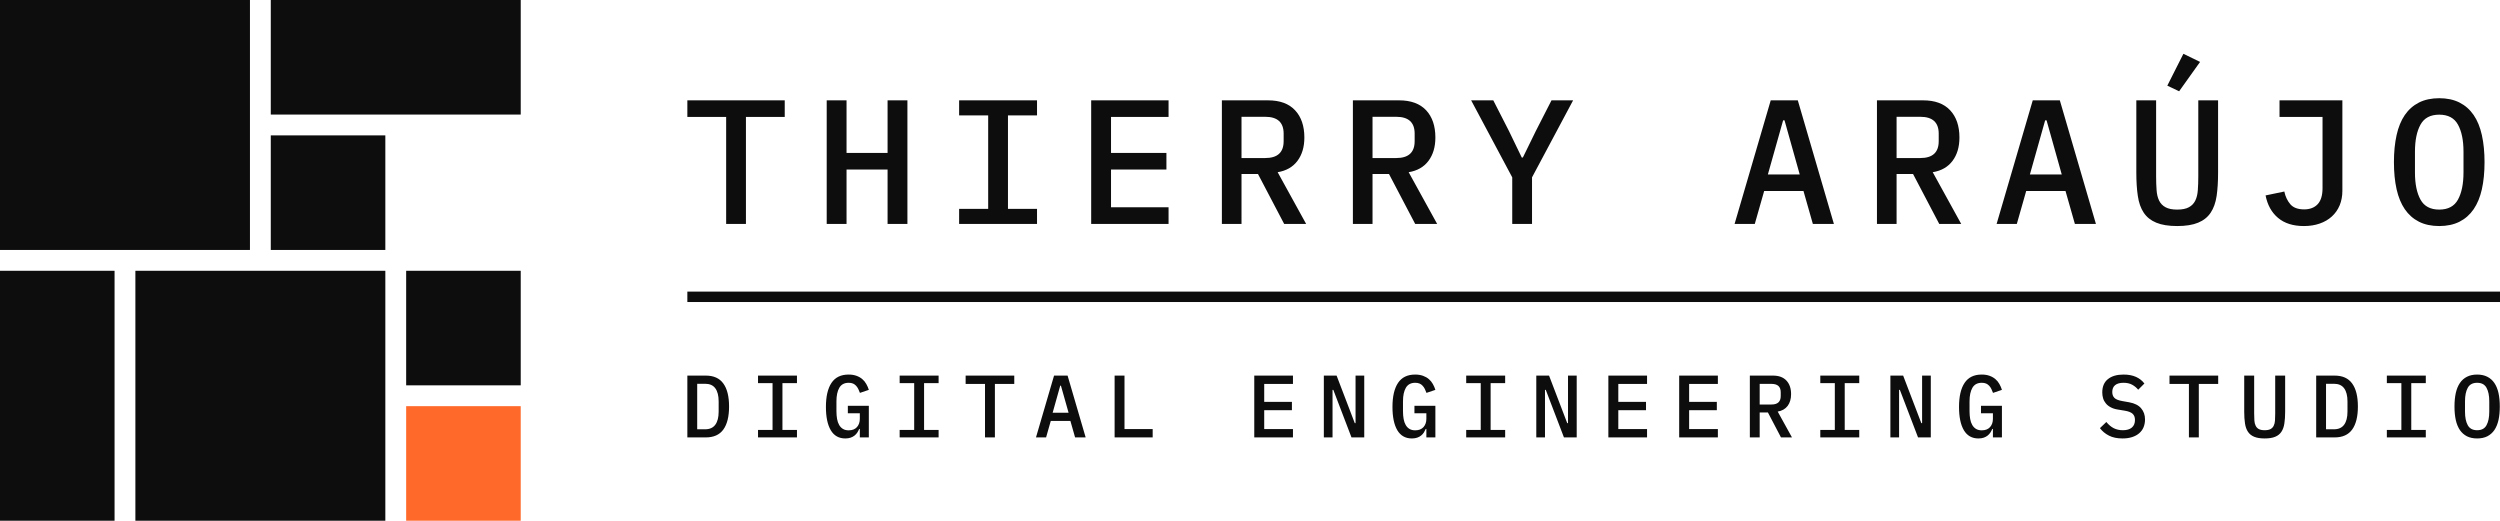
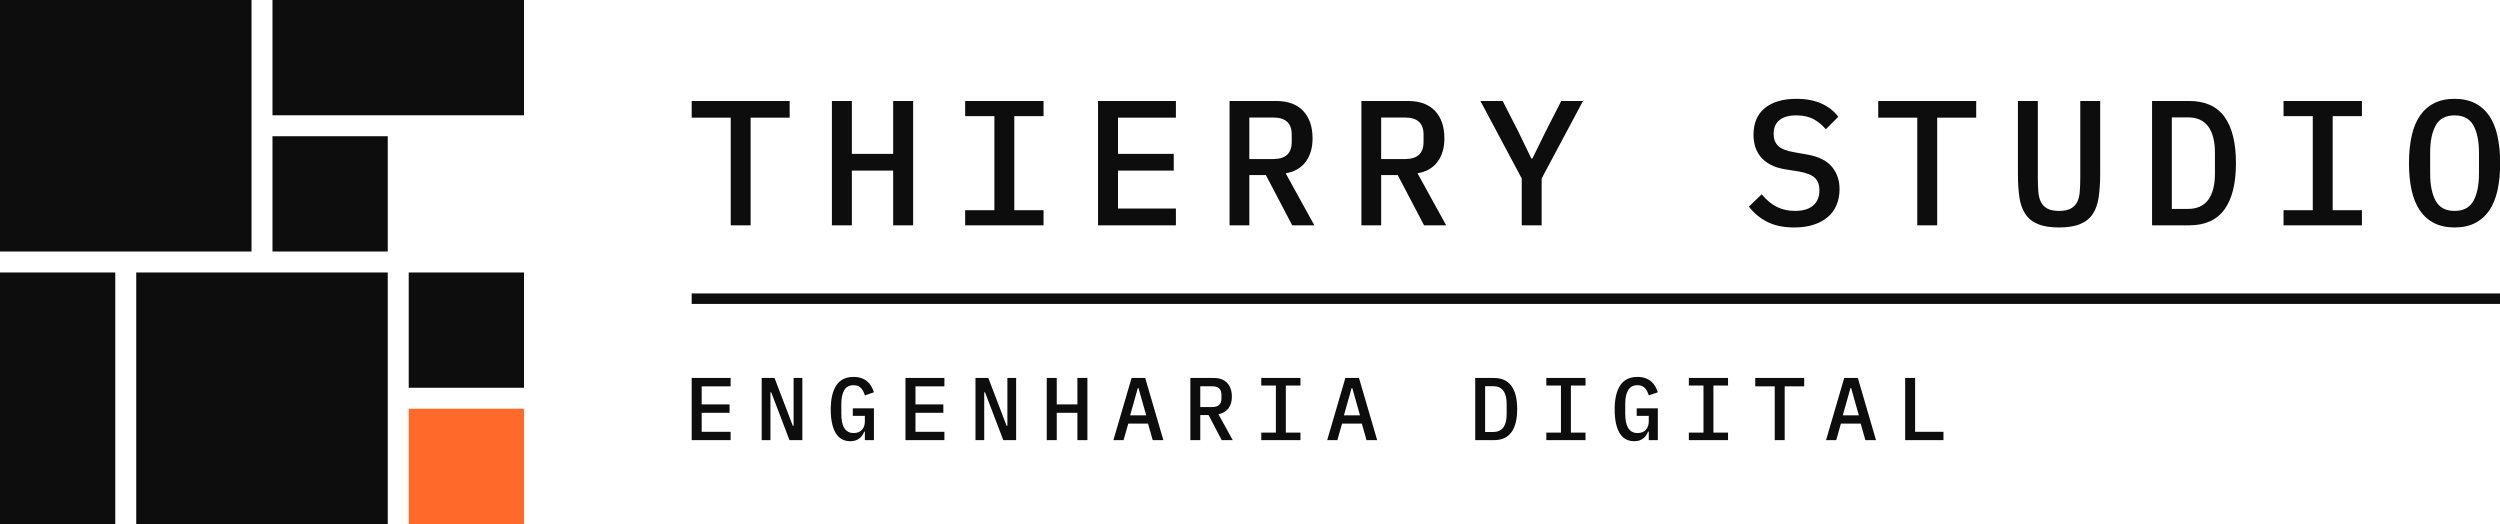
- <svg xmlns="http://www.w3.org/2000/svg" viewBox="0 0 480.1 100" width="480.1" height="100" role="img" aria-label="Thierry Araújo — Digital Engineering Studio">
+ <svg xmlns="http://www.w3.org/2000/svg" viewBox="0 0 477.1 100" width="477.1" height="100" role="img" aria-label="THIERRY. Studio">
  <path fill="#0D0D0D" fill-rule="evenodd" d="M0 0L48 0L48 48L0 48ZM52 0L100 0L100 22L52 22ZM52 26L74 26L74 48L52 48ZM0 52L22 52L22 100L0 100ZM26 52L74 52L74 100L26 100ZM78 52L100 52L100 74L78 74Z" />
  <path fill="#FF6A2B" fill-rule="evenodd" d="M78 78L100 78L100 100L78 100Z" />
-   <path fill="#0D0D0D" fill-rule="evenodd" d="M150.7 22.46L143.25 22.46L143.25 43L139.45 43L139.45 22.46L132 22.46L132 19.27L150.7 19.27L150.7 22.46M170.45 43L170.45 32.56L162.57 32.56L162.57 43L158.76 43L158.76 19.27L162.57 19.27L162.57 29.37L170.45 29.37L170.45 19.27L174.26 19.27L174.26 43L170.45 43M199.15 43L184.19 43L184.19 40.11L189.77 40.11L189.77 22.16L184.19 22.16L184.19 19.27L199.15 19.27L199.15 22.16L193.57 22.16L193.57 40.11L199.15 40.11L199.15 43M224.41 43L209.55 43L209.55 19.27L224.41 19.27L224.41 22.46L213.36 22.46L213.36 29.37L224 29.37L224 32.56L213.36 32.56L213.36 39.8L224.41 39.8L224.41 43M238.42 33.41L238.42 43L234.65 43L234.65 19.27L243.52 19.27Q246.92 19.27 248.7 21.17Q250.49 23.08 250.49 26.41L250.49 26.41Q250.49 29.13 249.16 30.9Q247.84 32.66 245.36 33.07L245.36 33.07L250.83 43L246.61 43L241.58 33.41L238.42 33.41M238.42 30.35L242.98 30.35Q246.51 30.35 246.51 27.12L246.51 27.12L246.51 25.66Q246.51 22.43 242.98 22.43L242.98 22.43L238.42 22.43L238.42 30.35M263.58 33.41L263.58 43L259.81 43L259.81 19.27L268.68 19.27Q272.08 19.27 273.87 21.17Q275.65 23.08 275.65 26.41L275.65 26.41Q275.65 29.13 274.32 30.9Q273 32.66 270.52 33.07L270.52 33.07L275.99 43L271.77 43L266.74 33.41L263.58 33.41M263.58 30.35L268.14 30.35Q271.67 30.35 271.67 27.12L271.67 27.12L271.67 25.66Q271.67 22.43 268.14 22.43L268.14 22.43L263.58 22.43L263.58 30.35M294.21 43L290.41 43L290.41 34.06L282.52 19.27L286.77 19.27L289.79 25.18L292.24 30.25L292.45 30.25L294.93 25.18L297.95 19.27L302.1 19.27L294.21 34.06L294.21 43M352.18 43L348.14 43L346.34 36.68L338.79 36.68L336.99 43L333.11 43L340.05 19.27L345.25 19.27L352.18 43M345.62 33.51L342.7 23.11L342.43 23.11L339.5 33.51L345.62 33.51M364.22 33.41L364.22 43L360.45 43L360.45 19.27L369.32 19.27Q372.72 19.27 374.5 21.17Q376.29 23.08 376.29 26.41L376.29 26.41Q376.29 29.13 374.96 30.9Q373.64 32.66 371.16 33.07L371.16 33.07L376.63 43L372.41 43L367.38 33.41L364.22 33.41M364.22 30.35L368.78 30.35Q372.31 30.35 372.31 27.12L372.31 27.12L372.31 25.66Q372.31 22.43 368.78 22.43L368.78 22.43L364.22 22.43L364.22 30.35M402.5 43L398.46 43L396.66 36.68L389.11 36.68L387.31 43L383.43 43L390.37 19.27L395.57 19.27L402.5 43M395.94 33.51L393.02 23.11L392.75 23.11L389.82 33.51L395.94 33.51M410.26 19.27L414.06 19.27L414.06 33.85Q414.06 35.32 414.15 36.51Q414.23 37.7 414.64 38.53Q415.05 39.36 415.87 39.8Q416.68 40.25 418.11 40.25L418.11 40.25Q419.54 40.25 420.35 39.8Q421.17 39.36 421.58 38.53Q421.99 37.7 422.07 36.51Q422.16 35.32 422.16 33.85L422.16 33.85L422.16 19.27L425.96 19.27L425.96 33.17Q425.96 35.72 425.68 37.64Q425.39 39.57 424.54 40.84Q423.69 42.12 422.14 42.76Q420.59 43.41 418.11 43.41L418.11 43.41Q415.63 43.41 414.08 42.76Q412.53 42.12 411.68 40.84Q410.83 39.57 410.55 37.64Q410.26 35.72 410.26 33.17L410.26 33.17L410.26 19.27M422.5 11.89L418.48 17.53L416.21 16.45L419.3 10.33L422.5 11.89M437.76 19.27L449.83 19.27L449.83 36.64Q449.83 38.17 449.31 39.43Q448.78 40.69 447.81 41.57Q446.84 42.46 445.48 42.93Q444.12 43.41 442.45 43.41L442.45 43.41Q439.33 43.41 437.47 41.84Q435.62 40.28 435.08 37.53L435.08 37.53L438.68 36.78Q438.99 38.24 439.84 39.23Q440.69 40.21 442.49 40.21L442.49 40.21Q444.15 40.21 445.09 39.21Q446.02 38.21 446.02 36.13L446.02 36.13L446.02 22.46L437.76 22.46L437.76 19.27M468.43 43.41L468.43 43.41Q466.19 43.41 464.54 42.58Q462.89 41.74 461.82 40.18Q460.75 38.61 460.24 36.34Q459.73 34.06 459.73 31.13L459.73 31.13Q459.73 28.24 460.24 25.95Q460.75 23.65 461.82 22.09Q462.89 20.53 464.54 19.69Q466.19 18.86 468.43 18.86L468.43 18.86Q470.67 18.86 472.32 19.69Q473.97 20.53 475.04 22.09Q476.11 23.65 476.62 25.95Q477.13 28.24 477.13 31.13L477.13 31.13Q477.13 34.06 476.62 36.34Q476.11 38.61 475.04 40.18Q473.97 41.74 472.32 42.58Q470.67 43.41 468.43 43.41M468.43 40.25L468.43 40.25Q470.98 40.25 472.03 38.33Q473.09 36.4 473.09 33.11L473.09 33.11L473.09 29.13Q473.09 25.86 472.03 23.94Q470.98 22.02 468.43 22.02L468.43 22.02Q465.88 22.02 464.83 23.94Q463.77 25.86 463.77 29.13L463.77 29.13L463.77 33.14Q463.77 36.4 464.83 38.33Q465.88 40.25 468.43 40.25" />
-   <rect x="132" y="56" width="348.1" height="2" fill="#0D0D0D" />
-   <path fill="#0D0D0D" fill-rule="evenodd" d="M132 84L132 72.13L135.54 72.13Q137.82 72.13 138.91 73.65Q140.01 75.16 140.01 78.07L140.01 78.07Q140.01 80.97 138.91 82.49Q137.82 84 135.54 84L135.54 84L132 84M133.89 82.44L135.42 82.44Q136.73 82.44 137.37 81.56Q138.01 80.69 138.01 79.05L138.01 79.05L138.01 77.08Q138.01 75.45 137.37 74.57Q136.73 73.7 135.42 73.7L135.42 73.7L133.89 73.7L133.89 82.44M153.05 84L145.57 84L145.57 82.56L148.36 82.56L148.36 73.58L145.57 73.58L145.57 72.13L153.05 72.13L153.05 73.58L150.26 73.58L150.26 82.56L153.05 82.56L153.05 84M165.12 84L165.12 82.37L165 82.37Q164.85 82.72 164.64 83.06Q164.42 83.39 164.11 83.64Q163.79 83.9 163.35 84.05Q162.91 84.2 162.33 84.2L162.33 84.2Q160.48 84.2 159.54 82.62Q158.61 81.04 158.61 78.15L158.61 78.15Q158.61 75.13 159.68 73.53Q160.75 71.93 162.96 71.93L162.96 71.93Q163.83 71.93 164.48 72.17Q165.14 72.41 165.6 72.81Q166.06 73.2 166.36 73.74Q166.67 74.28 166.85 74.87L166.85 74.87L165.14 75.45Q165 75.06 164.83 74.71Q164.66 74.36 164.41 74.09Q164.17 73.82 163.82 73.66Q163.47 73.51 162.98 73.51L162.98 73.51Q161.74 73.51 161.18 74.47Q160.63 75.43 160.63 77.06L160.63 77.06L160.63 78.95Q160.63 79.77 160.75 80.45Q160.87 81.13 161.15 81.61Q161.43 82.1 161.88 82.37Q162.33 82.64 162.98 82.64L162.98 82.64Q164.02 82.64 164.57 82.02Q165.12 81.4 165.12 80.43L165.12 80.43L165.12 79.36L162.82 79.36L162.82 77.93L166.85 77.93L166.85 84L165.12 84M180.25 84L172.77 84L172.77 82.56L175.56 82.56L175.56 73.58L172.77 73.58L172.77 72.13L180.25 72.13L180.25 73.58L177.46 73.58L177.46 82.56L180.25 82.56L180.25 84M194.78 73.73L191.06 73.73L191.06 84L189.16 84L189.16 73.73L185.44 73.73L185.44 72.13L194.78 72.13L194.78 73.73M208.49 84L206.46 84L205.56 80.84L201.79 80.84L200.89 84L198.95 84L202.42 72.13L205.02 72.13L208.49 84M205.21 79.26L203.74 74.06L203.61 74.06L202.15 79.26L205.21 79.26M221.36 84L214.05 84L214.05 72.13L215.95 72.13L215.95 82.4L221.36 82.4L221.36 84M248.3 84L240.87 84L240.87 72.13L248.3 72.13L248.3 73.73L242.78 73.73L242.78 77.18L248.1 77.18L248.1 78.78L242.78 78.78L242.78 82.4L248.3 82.4L248.3 84M259.54 84L256.05 74.87L255.9 74.87L255.9 84L254.23 84L254.23 72.13L256.68 72.13L260.17 81.26L260.32 81.26L260.32 72.13L261.99 72.13L261.99 84L259.54 84M273.92 84L273.92 82.37L273.8 82.37Q273.65 82.72 273.44 83.06Q273.22 83.39 272.91 83.64Q272.59 83.9 272.15 84.05Q271.71 84.2 271.13 84.2L271.13 84.2Q269.28 84.2 268.34 82.62Q267.41 81.04 267.41 78.15L267.41 78.15Q267.41 75.13 268.48 73.53Q269.55 71.93 271.76 71.93L271.76 71.93Q272.63 71.93 273.28 72.17Q273.94 72.41 274.4 72.81Q274.86 73.2 275.16 73.74Q275.47 74.28 275.65 74.87L275.65 74.87L273.94 75.45Q273.8 75.06 273.63 74.71Q273.46 74.36 273.21 74.09Q272.97 73.82 272.62 73.66Q272.27 73.51 271.78 73.51L271.78 73.51Q270.54 73.51 269.98 74.47Q269.43 75.43 269.43 77.06L269.43 77.06L269.43 78.95Q269.43 79.77 269.55 80.45Q269.67 81.13 269.95 81.61Q270.23 82.1 270.68 82.37Q271.13 82.64 271.78 82.64L271.78 82.64Q272.81 82.64 273.37 82.02Q273.92 81.4 273.92 80.43L273.92 80.43L273.92 79.36L271.63 79.36L271.63 77.93L275.65 77.93L275.65 84L273.92 84M289.05 84L281.57 84L281.57 82.56L284.36 82.56L284.36 73.58L281.57 73.58L281.57 72.13L289.05 72.13L289.05 73.58L286.26 73.58L286.26 82.56L289.05 82.56L289.05 84M300.34 84L296.85 74.87L296.7 74.87L296.7 84L295.03 84L295.03 72.13L297.48 72.13L300.97 81.26L301.12 81.26L301.12 72.13L302.79 72.13L302.79 84L300.34 84M316.3 84L308.87 84L308.87 72.13L316.3 72.13L316.3 73.73L310.78 73.73L310.78 77.18L316.1 77.18L316.1 78.78L310.78 78.78L310.78 82.4L316.3 82.4L316.3 84M329.9 84L322.47 84L322.47 72.13L329.9 72.13L329.9 73.73L324.38 73.73L324.38 77.18L329.7 77.18L329.7 78.78L324.38 78.78L324.38 82.4L329.9 82.4L329.9 84M337.93 79.21L337.93 84L336.04 84L336.04 72.13L340.48 72.13Q342.18 72.13 343.07 73.09Q343.96 74.04 343.96 75.7L343.96 75.7Q343.96 77.06 343.3 77.95Q342.63 78.83 341.39 79.04L341.39 79.04L344.13 84L342.02 84L339.51 79.21L337.93 79.21M337.93 77.68L340.2 77.68Q341.97 77.68 341.97 76.06L341.97 76.06L341.97 75.33Q341.97 73.72 340.2 73.72L340.2 73.72L337.93 73.72L337.93 77.68M357.05 84L349.57 84L349.57 82.56L352.36 82.56L352.36 73.58L349.57 73.58L349.57 72.13L357.05 72.13L357.05 73.58L354.26 73.58L354.26 82.56L357.05 82.56L357.05 84M368.34 84L364.85 74.87L364.7 74.87L364.7 84L363.03 84L363.03 72.13L365.48 72.13L368.97 81.26L369.12 81.26L369.12 72.13L370.79 72.13L370.79 84L368.34 84M382.72 84L382.72 82.37L382.6 82.37Q382.45 82.72 382.24 83.06Q382.02 83.39 381.71 83.64Q381.39 83.9 380.95 84.05Q380.51 84.2 379.93 84.2L379.93 84.2Q378.08 84.2 377.14 82.62Q376.21 81.04 376.21 78.15L376.21 78.15Q376.21 75.13 377.28 73.53Q378.35 71.93 380.56 71.93L380.56 71.93Q381.43 71.93 382.08 72.17Q382.74 72.41 383.2 72.81Q383.66 73.2 383.96 73.74Q384.27 74.28 384.45 74.87L384.45 74.87L382.74 75.45Q382.6 75.06 382.43 74.71Q382.26 74.36 382.01 74.09Q381.77 73.82 381.42 73.66Q381.07 73.51 380.58 73.51L380.58 73.51Q379.34 73.51 378.78 74.47Q378.23 75.43 378.23 77.06L378.23 77.06L378.23 78.95Q378.23 79.77 378.35 80.45Q378.47 81.13 378.75 81.61Q379.03 82.1 379.48 82.37Q379.93 82.64 380.58 82.64L380.58 82.64Q381.62 82.64 382.17 82.02Q382.72 81.4 382.72 80.43L382.72 80.43L382.72 79.36L380.43 79.36L380.43 77.93L384.45 77.93L384.45 84L382.72 84M407.61 84.2L407.61 84.2Q406.06 84.2 405.01 83.66Q403.95 83.12 403.27 82.22L403.27 82.22L404.5 81.04Q405.18 81.86 405.94 82.24Q406.71 82.62 407.68 82.62L407.68 82.62Q408.8 82.62 409.4 82.11Q410 81.6 410 80.65L410 80.65Q410 79.89 409.56 79.47Q409.12 79.05 408.05 78.87L408.05 78.87L406.76 78.66Q405.91 78.53 405.33 78.21Q404.75 77.9 404.4 77.46Q404.04 77.03 403.88 76.49Q403.72 75.96 403.72 75.36L403.72 75.36Q403.72 73.68 404.8 72.81Q405.89 71.93 407.8 71.93L407.8 71.93Q409.21 71.93 410.2 72.38Q411.19 72.83 411.81 73.65L411.81 73.65L410.62 74.84Q410.12 74.24 409.45 73.88Q408.78 73.51 407.8 73.51L407.8 73.51Q406.74 73.51 406.19 73.96Q405.64 74.41 405.64 75.28L405.64 75.28Q405.64 76.01 406.07 76.43Q406.5 76.84 407.61 77.03L407.61 77.03L408.87 77.25Q410.46 77.54 411.19 78.42Q411.93 79.29 411.93 80.55L411.93 80.55Q411.93 81.36 411.65 82.05Q411.37 82.72 410.81 83.2Q410.26 83.68 409.45 83.94Q408.65 84.2 407.61 84.2M425.98 73.73L422.26 73.73L422.26 84L420.36 84L420.36 73.73L416.63 73.73L416.63 72.13L425.98 72.13L425.98 73.73M430.98 72.13L432.89 72.13L432.89 79.43Q432.89 80.16 432.93 80.75Q432.97 81.35 433.18 81.76Q433.38 82.18 433.79 82.4Q434.2 82.62 434.91 82.62L434.91 82.62Q435.62 82.62 436.03 82.4Q436.44 82.18 436.64 81.76Q436.85 81.35 436.89 80.75Q436.93 80.16 436.93 79.43L436.93 79.43L436.93 72.13L438.84 72.13L438.84 79.09Q438.84 80.36 438.69 81.32Q438.55 82.28 438.12 82.92Q437.7 83.56 436.92 83.88Q436.15 84.2 434.91 84.2L434.91 84.2Q433.67 84.2 432.9 83.88Q432.12 83.56 431.7 82.92Q431.27 82.28 431.13 81.32Q430.98 80.36 430.98 79.09L430.98 79.09L430.98 72.13M444.8 84L444.8 72.13L448.34 72.13Q450.62 72.13 451.71 73.65Q452.81 75.16 452.81 78.07L452.81 78.07Q452.81 80.97 451.71 82.49Q450.62 84 448.34 84L448.34 84L444.8 84M446.69 82.44L448.22 82.44Q449.53 82.44 450.17 81.56Q450.81 80.69 450.81 79.05L450.81 79.05L450.81 77.08Q450.81 75.45 450.17 74.57Q449.53 73.7 448.22 73.7L448.22 73.7L446.69 73.7L446.69 82.44M465.85 84L458.37 84L458.37 82.56L461.16 82.56L461.16 73.58L458.37 73.58L458.37 72.13L465.85 72.13L465.85 73.58L463.06 73.58L463.06 82.56L465.85 82.56L465.85 84M475.71 84.2L475.71 84.2Q474.59 84.2 473.76 83.79Q472.94 83.37 472.4 82.59Q471.87 81.81 471.61 80.67Q471.36 79.53 471.36 78.07L471.36 78.07Q471.36 76.62 471.61 75.47Q471.87 74.33 472.4 73.55Q472.94 72.76 473.76 72.35Q474.59 71.93 475.71 71.93L475.71 71.93Q476.83 71.93 477.66 72.35Q478.48 72.76 479.02 73.55Q479.55 74.33 479.81 75.47Q480.06 76.62 480.06 78.07L480.06 78.07Q480.06 79.53 479.81 80.67Q479.55 81.81 479.02 82.59Q478.48 83.37 477.66 83.79Q476.83 84.2 475.71 84.2M475.71 82.62L475.71 82.62Q476.99 82.62 477.51 81.66Q478.04 80.7 478.04 79.05L478.04 79.05L478.04 77.06Q478.04 75.43 477.51 74.47Q476.99 73.51 475.71 73.51L475.71 73.51Q474.44 73.51 473.91 74.47Q473.38 75.43 473.38 77.06L473.38 77.06L473.38 79.07Q473.38 80.7 473.91 81.66Q474.44 82.62 475.71 82.62" />
+   <path fill="#0D0D0D" fill-rule="evenodd" d="M150.7 22.46L143.25 22.46L143.25 43L139.45 43L139.45 22.46L132 22.46L132 19.27L150.7 19.27L150.7 22.46M170.45 43L170.45 32.56L162.57 32.56L162.57 43L158.76 43L158.76 19.27L162.57 19.27L162.57 29.37L170.45 29.37L170.45 19.27L174.26 19.27L174.26 43L170.45 43M199.15 43L184.19 43L184.19 40.11L189.77 40.11L189.77 22.16L184.19 22.16L184.19 19.27L199.15 19.27L199.15 22.16L193.57 22.16L193.57 40.11L199.15 40.11L199.15 43M224.41 43L209.55 43L209.55 19.27L224.41 19.27L224.41 22.46L213.36 22.46L213.36 29.37L224 29.37L224 32.56L213.36 32.56L213.36 39.8L224.41 39.8L224.41 43M238.42 33.41L238.42 43L234.65 43L234.65 19.27L243.52 19.27Q246.92 19.27 248.7 21.17Q250.49 23.08 250.49 26.41L250.49 26.41Q250.49 29.13 249.16 30.9Q247.84 32.66 245.36 33.07L245.36 33.07L250.83 43L246.61 43L241.58 33.41L238.42 33.41M238.42 30.35L242.98 30.35Q246.51 30.35 246.51 27.12L246.51 27.12L246.51 25.66Q246.51 22.43 242.98 22.43L242.98 22.43L238.42 22.43L238.42 30.35M263.58 33.41L263.58 43L259.81 43L259.81 19.27L268.68 19.27Q272.08 19.27 273.87 21.17Q275.65 23.08 275.65 26.41L275.65 26.41Q275.65 29.13 274.32 30.9Q273 32.66 270.52 33.07L270.52 33.07L275.99 43L271.77 43L266.74 33.41L263.58 33.41M263.58 30.35L268.14 30.35Q271.67 30.35 271.67 27.12L271.67 27.12L271.67 25.66Q271.67 22.43 268.14 22.43L268.14 22.43L263.58 22.43L263.58 30.35M294.21 43L290.41 43L290.41 34.06L282.52 19.27L286.77 19.27L289.79 25.18L292.24 30.25L292.45 30.25L294.93 25.18L297.95 19.27L302.1 19.27L294.21 34.06L294.21 43M342.43 43.41L342.43 43.41Q339.33 43.41 337.22 42.32Q335.12 41.23 333.76 39.43L333.76 39.43L336.2 37.08Q337.56 38.72 339.09 39.48Q340.62 40.25 342.56 40.25L342.56 40.25Q344.81 40.25 346.01 39.23Q347.22 38.21 347.22 36.3L347.22 36.3Q347.22 34.77 346.34 33.94Q345.45 33.11 343.31 32.73L343.31 32.73L340.73 32.32Q339.03 32.05 337.87 31.42Q336.71 30.79 336 29.93Q335.29 29.06 334.96 27.99Q334.64 26.92 334.64 25.73L334.64 25.73Q334.64 22.36 336.82 20.61Q338.99 18.86 342.8 18.86L342.8 18.86Q345.62 18.86 347.61 19.76Q349.6 20.66 350.82 22.29L350.82 22.29L348.44 24.67Q347.46 23.48 346.12 22.75Q344.77 22.02 342.8 22.02L342.8 22.02Q340.69 22.02 339.59 22.92Q338.48 23.82 338.48 25.56L338.48 25.56Q338.48 27.02 339.35 27.85Q340.22 28.69 342.43 29.06L342.43 29.06L344.94 29.5Q348.14 30.08 349.6 31.83Q351.06 33.58 351.06 36.1L351.06 36.1Q351.06 37.73 350.5 39.09Q349.94 40.45 348.84 41.4Q347.73 42.35 346.12 42.88Q344.5 43.41 342.43 43.41M377.14 22.46L369.69 22.46L369.69 43L365.89 43L365.89 22.46L358.44 22.46L358.44 19.27L377.14 19.27L377.14 22.46M385.1 19.27L388.9 19.27L388.9 33.85Q388.9 35.32 388.99 36.51Q389.07 37.7 389.48 38.53Q389.89 39.36 390.71 39.8Q391.52 40.25 392.95 40.25L392.95 40.25Q394.38 40.25 395.19 39.8Q396.01 39.36 396.42 38.53Q396.83 37.7 396.91 36.51Q397 35.32 397 33.85L397 33.85L397 19.27L400.8 19.27L400.8 33.17Q400.8 35.72 400.51 37.64Q400.23 39.57 399.38 40.84Q398.53 42.12 396.98 42.76Q395.43 43.41 392.95 43.41L392.95 43.41Q390.47 43.41 388.92 42.76Q387.37 42.12 386.52 40.84Q385.67 39.57 385.38 37.64Q385.1 35.72 385.1 33.17L385.1 33.17L385.1 19.27M410.7 43L410.7 19.27L417.77 19.27Q422.33 19.27 424.52 22.29Q426.71 25.32 426.71 31.13L426.71 31.13Q426.71 36.95 424.52 39.97Q422.33 43 417.77 43L417.77 43L410.7 43M414.47 39.87L417.53 39.87Q420.15 39.87 421.43 38.12Q422.7 36.37 422.7 33.11L422.7 33.11L422.7 29.16Q422.7 25.9 421.43 24.15Q420.15 22.4 417.53 22.4L417.53 22.4L414.47 22.4L414.47 39.87M450.75 43L435.79 43L435.79 40.11L441.37 40.11L441.37 22.16L435.79 22.16L435.79 19.27L450.75 19.27L450.75 22.16L445.17 22.16L445.17 40.11L450.75 40.11L450.75 43M468.43 43.41L468.43 43.41Q466.19 43.41 464.54 42.58Q462.89 41.74 461.82 40.18Q460.75 38.61 460.24 36.34Q459.73 34.06 459.73 31.13L459.73 31.13Q459.73 28.24 460.24 25.95Q460.75 23.65 461.82 22.09Q462.89 20.53 464.54 19.69Q466.19 18.86 468.43 18.86L468.43 18.86Q470.67 18.86 472.32 19.69Q473.97 20.53 475.04 22.09Q476.11 23.65 476.62 25.95Q477.13 28.24 477.13 31.13L477.13 31.13Q477.13 34.06 476.62 36.34Q476.11 38.61 475.04 40.18Q473.97 41.74 472.32 42.58Q470.67 43.41 468.43 43.41M468.43 40.25L468.43 40.25Q470.98 40.25 472.03 38.33Q473.09 36.4 473.09 33.11L473.09 33.11L473.09 29.13Q473.09 25.86 472.03 23.94Q470.98 22.02 468.43 22.02L468.43 22.02Q465.88 22.02 464.83 23.94Q463.77 25.86 463.77 29.13L463.77 29.13L463.77 33.14Q463.77 36.4 464.83 38.33Q465.88 40.25 468.43 40.25" />
+   <rect x="132" y="56" width="345.1" height="2" fill="#0D0D0D" />
+   <path fill="#0D0D0D" fill-rule="evenodd" d="M139.43 84L132 84L132 72.13L139.43 72.13L139.43 73.73L133.91 73.73L133.91 77.18L139.23 77.18L139.23 78.78L133.91 78.78L133.91 82.4L139.43 82.4L139.43 84M150.67 84L147.18 74.87L147.03 74.87L147.03 84L145.36 84L145.36 72.13L147.81 72.13L151.3 81.26L151.45 81.26L151.45 72.13L153.12 72.13L153.12 84L150.67 84M165.05 84L165.05 82.37L164.93 82.37Q164.78 82.72 164.57 83.06Q164.35 83.39 164.04 83.64Q163.72 83.9 163.28 84.05Q162.84 84.2 162.26 84.2L162.26 84.2Q160.41 84.2 159.47 82.62Q158.54 81.04 158.54 78.15L158.54 78.15Q158.54 75.13 159.61 73.53Q160.68 71.93 162.89 71.93L162.89 71.93Q163.76 71.93 164.41 72.17Q165.07 72.41 165.53 72.81Q165.99 73.2 166.29 73.74Q166.6 74.28 166.78 74.87L166.78 74.87L165.07 75.45Q164.93 75.06 164.76 74.71Q164.59 74.36 164.34 74.09Q164.1 73.82 163.75 73.66Q163.4 73.51 162.91 73.51L162.91 73.51Q161.67 73.51 161.11 74.47Q160.56 75.43 160.56 77.06L160.56 77.06L160.56 78.95Q160.56 79.77 160.68 80.45Q160.8 81.13 161.08 81.61Q161.36 82.1 161.81 82.37Q162.26 82.64 162.91 82.64L162.91 82.64Q163.95 82.64 164.5 82.02Q165.05 81.4 165.05 80.43L165.05 80.43L165.05 79.36L162.75 79.36L162.75 77.93L166.78 77.93L166.78 84L165.05 84M180.23 84L172.8 84L172.8 72.13L180.23 72.13L180.23 73.73L174.71 73.73L174.71 77.18L180.03 77.18L180.03 78.78L174.71 78.78L174.71 82.4L180.23 82.4L180.23 84M191.47 84L187.98 74.87L187.83 74.87L187.83 84L186.16 84L186.16 72.13L188.61 72.13L192.1 81.26L192.25 81.26L192.25 72.13L193.92 72.13L193.92 84L191.47 84M205.61 84L205.61 78.78L201.67 78.78L201.67 84L199.76 84L199.76 72.13L201.67 72.13L201.67 77.18L205.61 77.18L205.61 72.13L207.52 72.13L207.52 84L205.61 84M222.02 84L219.99 84L219.09 80.84L215.32 80.84L214.42 84L212.48 84L215.95 72.13L218.55 72.13L222.02 84M218.74 79.26L217.27 74.06L217.14 74.06L215.68 79.26L218.74 79.26M229.06 79.21L229.06 84L227.17 84L227.17 72.13L231.61 72.13Q233.31 72.13 234.2 73.09Q235.09 74.04 235.09 75.7L235.09 75.7Q235.09 77.06 234.43 77.95Q233.76 78.83 232.52 79.04L232.52 79.04L235.26 84L233.15 84L230.64 79.21L229.06 79.21M229.06 77.68L231.33 77.68Q233.1 77.68 233.1 76.06L233.1 76.06L233.1 75.33Q233.1 73.72 231.33 73.72L231.33 73.72L229.06 73.72L229.06 77.68M248.18 84L240.7 84L240.7 82.56L243.49 82.56L243.49 73.58L240.7 73.58L240.7 72.13L248.18 72.13L248.18 73.58L245.39 73.58L245.39 82.56L248.18 82.56L248.18 84M262.82 84L260.79 84L259.89 80.84L256.12 80.84L255.22 84L253.28 84L256.75 72.13L259.35 72.13L262.82 84M259.54 79.26L258.07 74.06L257.94 74.06L256.48 79.26L259.54 79.26M281.53 84L281.53 72.13L285.07 72.13Q287.35 72.13 288.44 73.65Q289.54 75.16 289.54 78.07L289.54 78.07Q289.54 80.97 288.44 82.49Q287.35 84 285.07 84L285.07 84L281.53 84M283.42 82.44L284.95 82.44Q286.26 82.44 286.9 81.56Q287.53 80.69 287.53 79.05L287.53 79.05L287.53 77.08Q287.53 75.45 286.9 74.57Q286.26 73.7 284.95 73.7L284.95 73.7L283.42 73.7L283.42 82.44M302.58 84L295.1 84L295.1 82.56L297.89 82.56L297.89 73.58L295.1 73.58L295.1 72.13L302.58 72.13L302.58 73.58L299.79 73.58L299.79 82.56L302.58 82.56L302.58 84M314.65 84L314.65 82.37L314.53 82.37Q314.38 82.72 314.17 83.06Q313.95 83.39 313.64 83.64Q313.32 83.9 312.88 84.05Q312.44 84.2 311.86 84.2L311.86 84.2Q310.01 84.2 309.07 82.62Q308.14 81.04 308.14 78.15L308.14 78.15Q308.14 75.13 309.21 73.53Q310.28 71.93 312.49 71.93L312.49 71.93Q313.36 71.93 314.01 72.17Q314.67 72.41 315.13 72.81Q315.58 73.2 315.89 73.74Q316.2 74.28 316.38 74.87L316.38 74.87L314.67 75.45Q314.53 75.06 314.36 74.71Q314.19 74.36 313.94 74.09Q313.7 73.82 313.35 73.66Q313 73.51 312.51 73.51L312.51 73.51Q311.27 73.51 310.71 74.47Q310.16 75.43 310.16 77.06L310.16 77.06L310.16 78.95Q310.16 79.77 310.28 80.45Q310.4 81.13 310.68 81.61Q310.96 82.1 311.41 82.37Q311.86 82.64 312.51 82.64L312.51 82.64Q313.54 82.64 314.1 82.02Q314.65 81.4 314.65 80.43L314.65 80.43L314.65 79.36L312.35 79.36L312.35 77.93L316.38 77.93L316.38 84L314.65 84M329.78 84L322.3 84L322.3 82.56L325.09 82.56L325.09 73.58L322.3 73.58L322.3 72.13L329.78 72.13L329.78 73.58L326.99 73.58L326.99 82.56L329.78 82.56L329.78 84M344.31 73.73L340.59 73.73L340.59 84L338.69 84L338.69 73.73L334.97 73.73L334.97 72.13L344.31 72.13L344.31 73.73M358.02 84L355.99 84L355.09 80.84L351.32 80.84L350.42 84L348.48 84L351.95 72.13L354.55 72.13L358.02 84M354.74 79.26L353.27 74.06L353.14 74.06L351.68 79.26L354.74 79.26M370.89 84L363.58 84L363.58 72.13L365.48 72.13L365.48 82.4L370.89 82.4L370.89 84" />
</svg>
